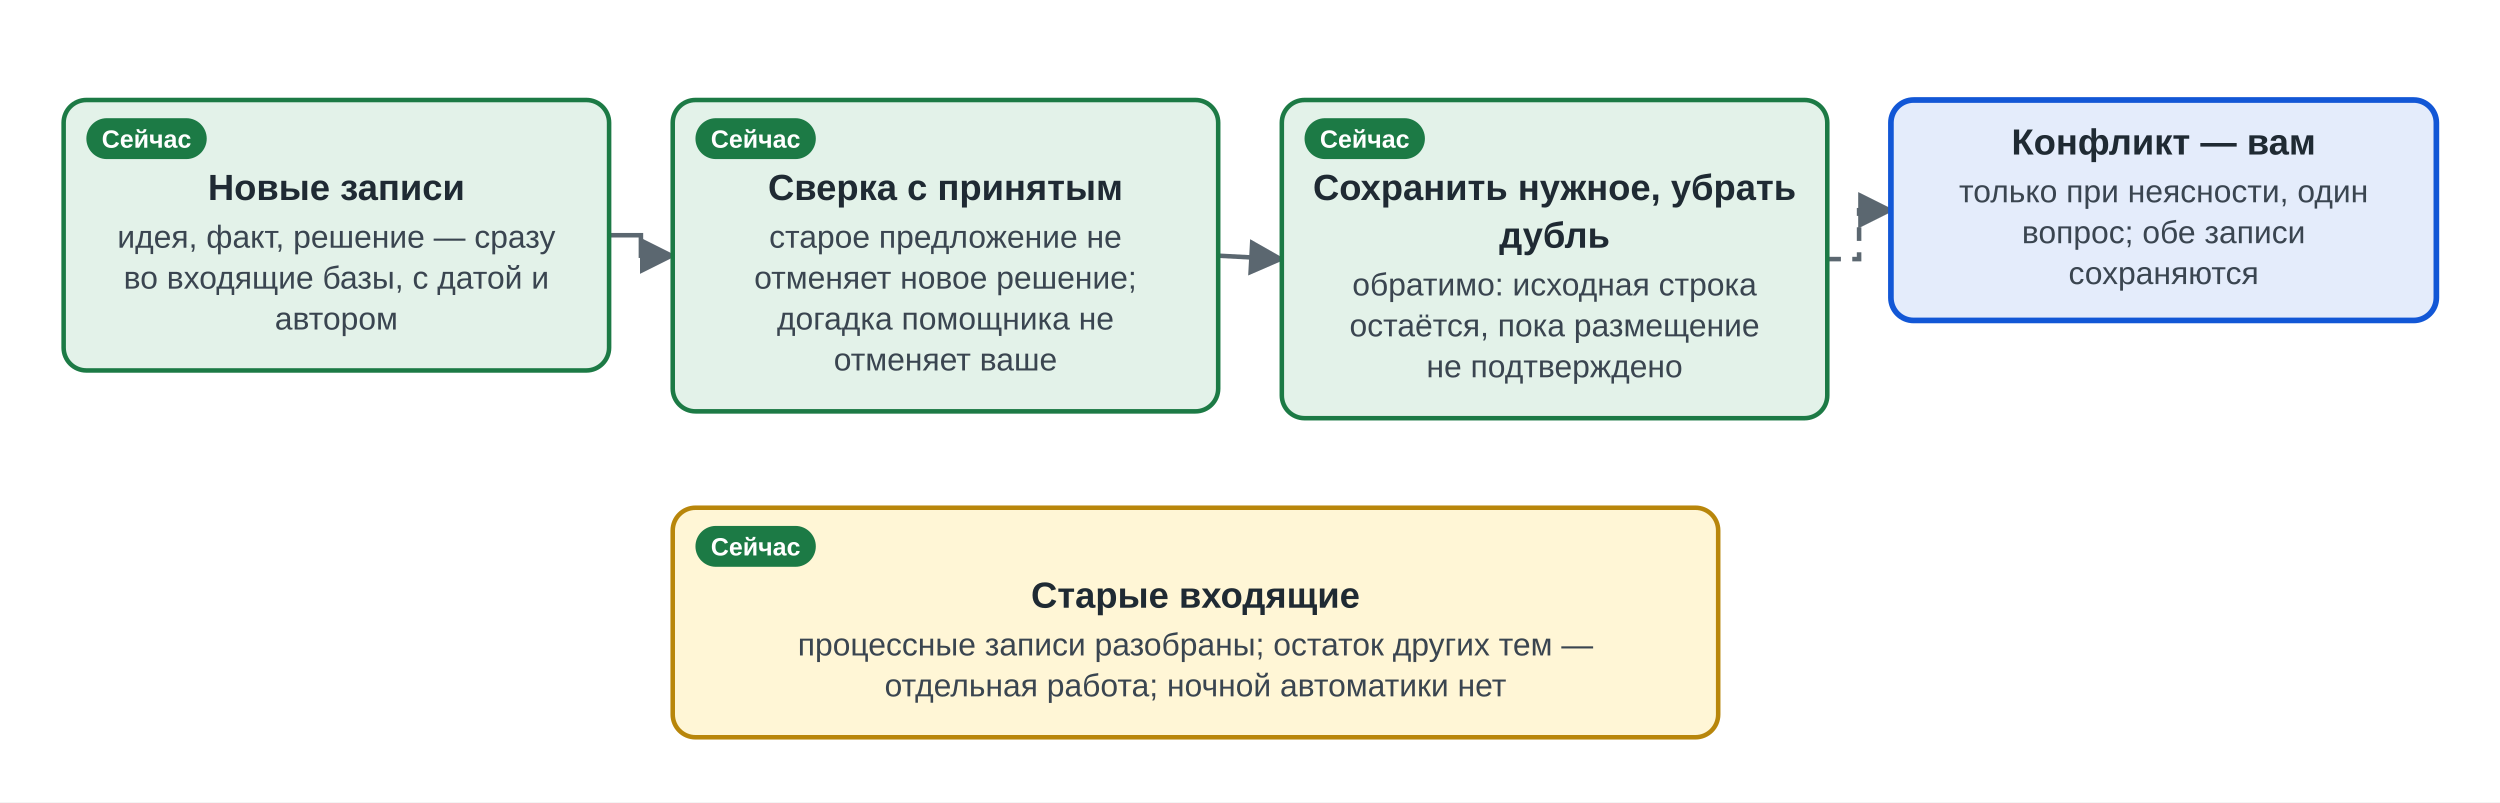
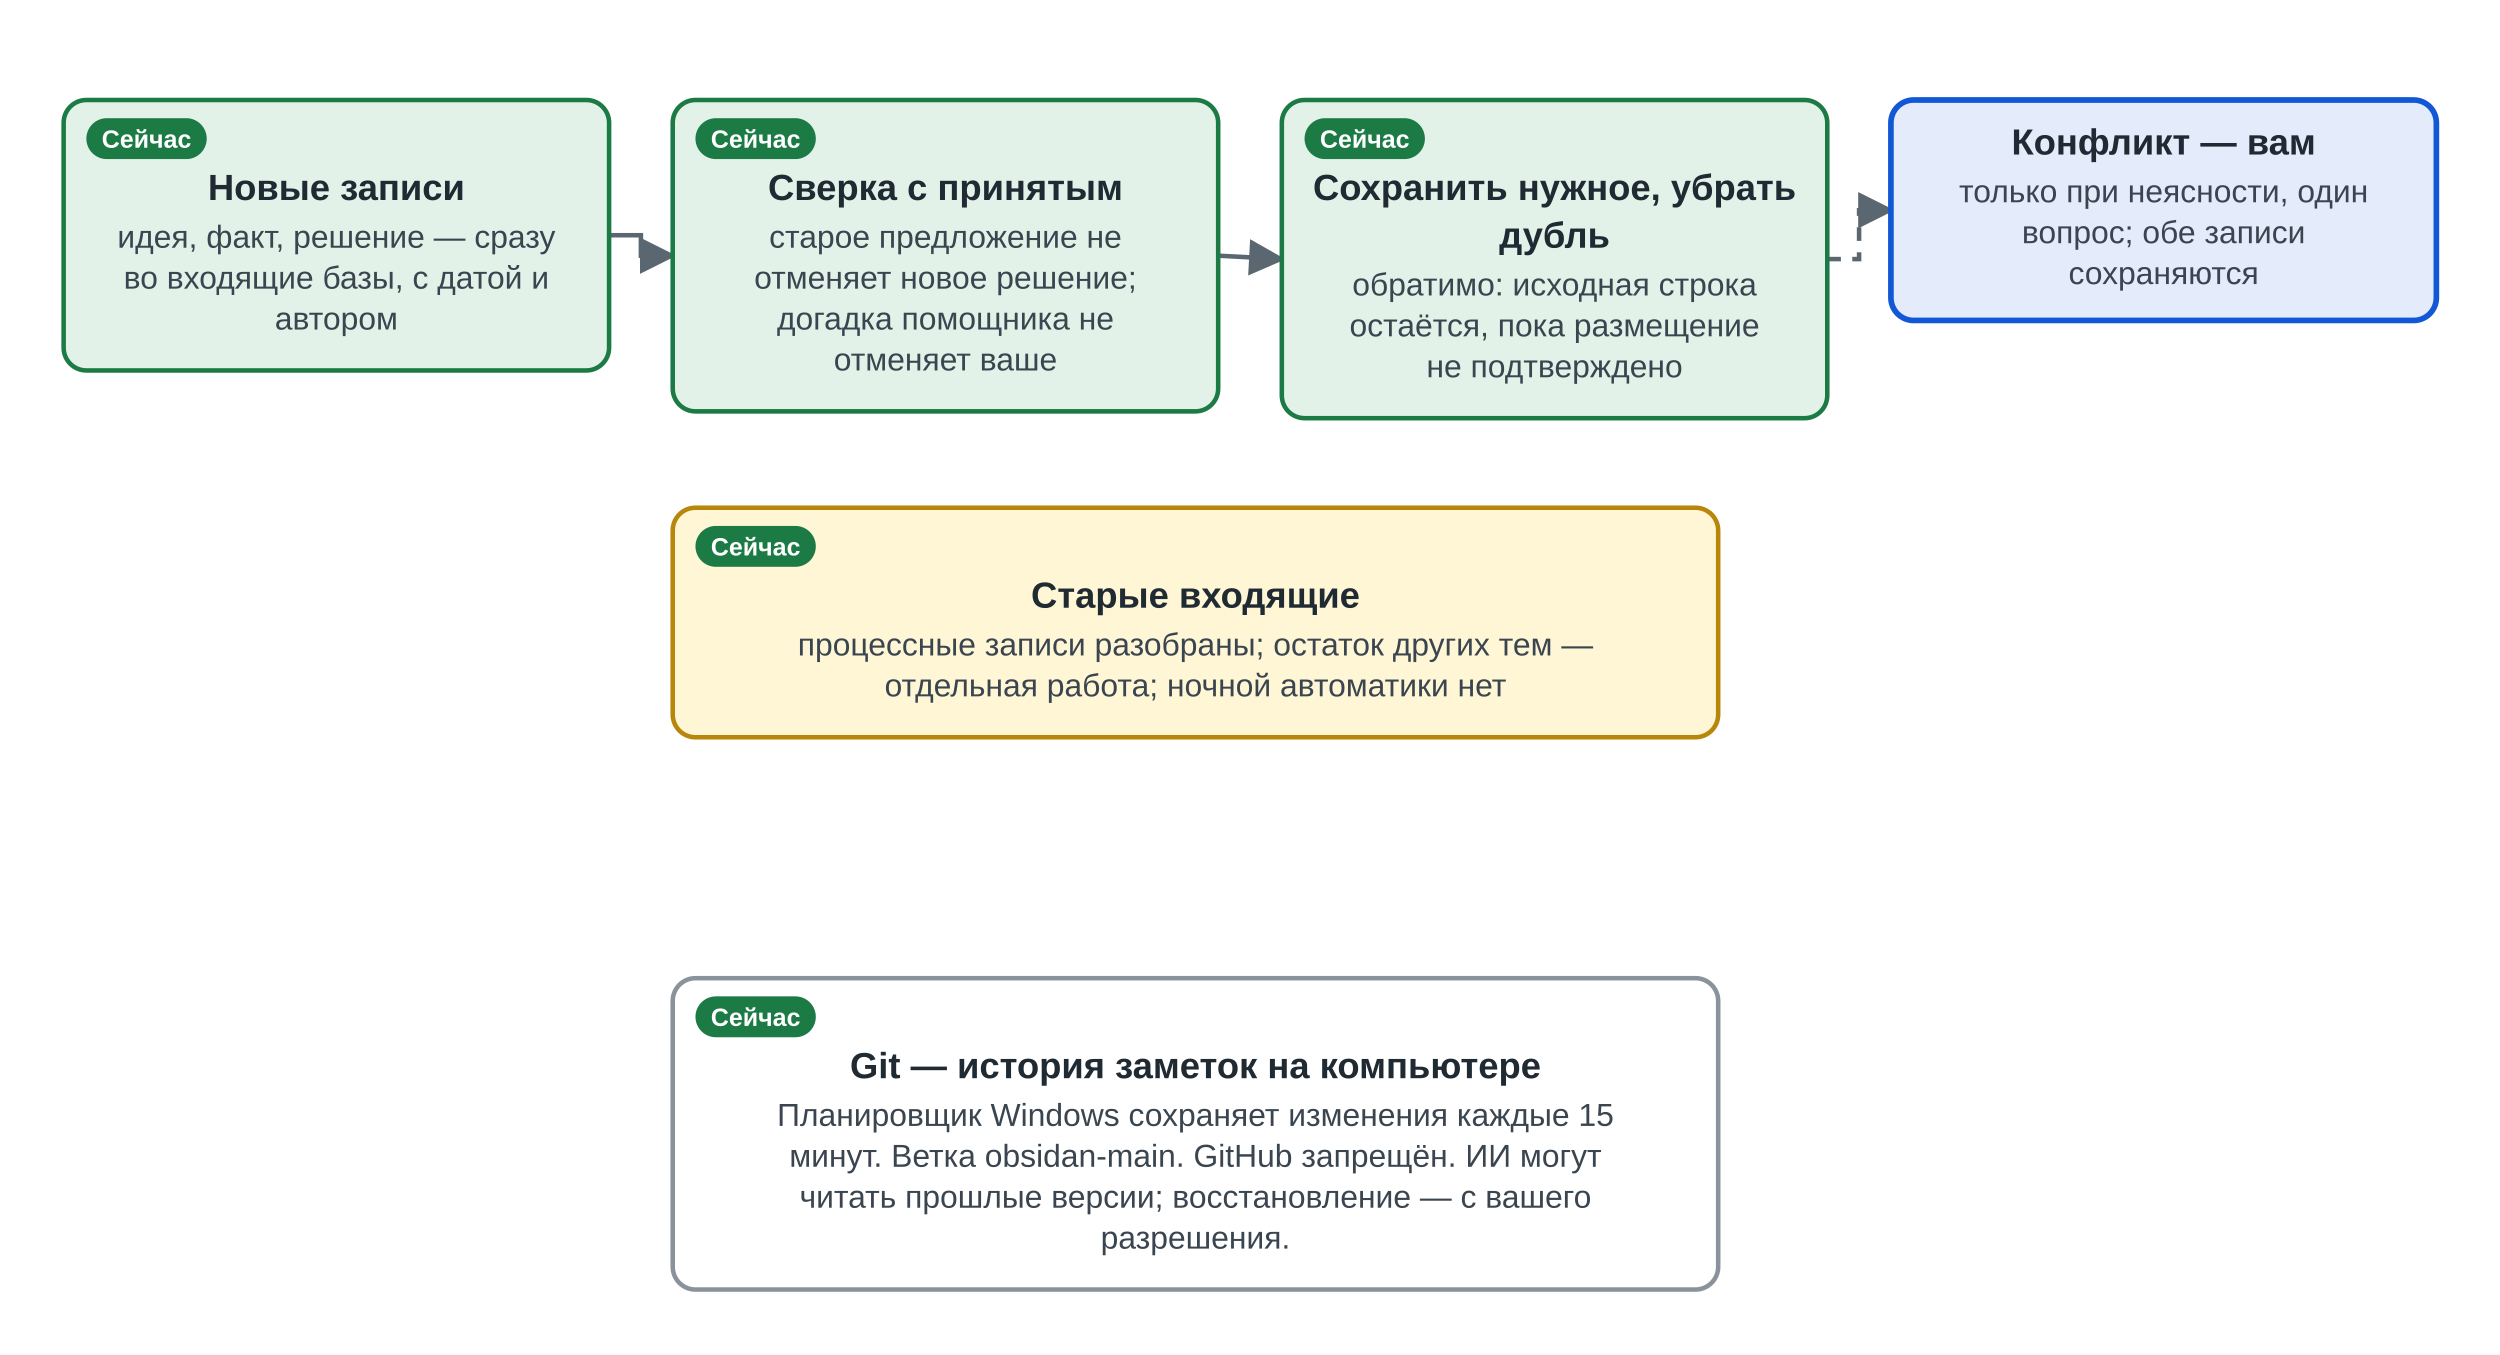
- <svg xmlns="http://www.w3.org/2000/svg" viewBox="0 0 1100 353" width="1100" height="353" font-family="Segoe UI, Arial, sans-serif" font-size="16" role="img" aria-label="Как ведётся база">
+ <svg xmlns="http://www.w3.org/2000/svg" viewBox="0 0 1100 596" width="1100" height="596" font-family="Segoe UI, Arial, sans-serif" font-size="16" role="img" aria-label="Как ведётся база">
  <defs>
    <marker id="ai-base-arr" viewBox="0 0 10 10" refX="9" refY="5" markerWidth="8" markerHeight="8" orient="auto-start-reverse">
      <path d="M 0 0 L 10 5 L 0 10 z" fill="#5b6770" />
    </marker>
  </defs>
-   <rect x="0" y="0" width="1100" height="353" fill="#ffffff" />
+   <rect x="0" y="0" width="1100" height="596" fill="#ffffff" />
  <path d="M 268 103.5 L 282 103.5 L 282 112.5 L 296 112.5" fill="none" stroke="#5b6770" stroke-width="2" marker-end="url(#ai-base-arr)" />
  <path d="M 536 112.5 L 564 114" fill="none" stroke="#5b6770" stroke-width="2" marker-end="url(#ai-base-arr)" />
  <path d="M 804 114 L 818 114 L 818 92.5 L 832 92.5" fill="none" stroke="#5b6770" stroke-width="2" stroke-dasharray="6 5" marker-end="url(#ai-base-arr)" />
  <rect x="28" y="44" width="240" height="119" rx="10" fill="#e3f2e9" stroke="#1c7a45" stroke-width="2" />
  <rect x="38" y="52" width="52.96" height="18" rx="9" fill="#1c7a45" />
  <text x="64.48" y="65" text-anchor="middle" font-size="11" font-weight="700" fill="#fff">Сейчас</text>
  <text x="148" y="88" text-anchor="middle" font-weight="700" fill="#1f2a33">Новые записи</text>
  <text x="148" y="109" text-anchor="middle" font-size="14" fill="#3a4550">идея, факт, решение — сразу</text>
  <text x="148" y="127" text-anchor="middle" font-size="14" fill="#3a4550">во входящие базы, с датой и</text>
  <text x="148" y="145" text-anchor="middle" font-size="14" fill="#3a4550">автором</text>
  <rect x="296" y="44" width="240" height="137" rx="10" fill="#e3f2e9" stroke="#1c7a45" stroke-width="2" />
  <rect x="306" y="52" width="52.96" height="18" rx="9" fill="#1c7a45" />
  <text x="332.48" y="65" text-anchor="middle" font-size="11" font-weight="700" fill="#fff">Сейчас</text>
  <text x="416" y="88" text-anchor="middle" font-weight="700" fill="#1f2a33">Сверка с принятым</text>
  <text x="416" y="109" text-anchor="middle" font-size="14" fill="#3a4550">старое предложение не</text>
  <text x="416" y="127" text-anchor="middle" font-size="14" fill="#3a4550">отменяет новое решение;</text>
  <text x="416" y="145" text-anchor="middle" font-size="14" fill="#3a4550">догадка помощника не</text>
  <text x="416" y="163" text-anchor="middle" font-size="14" fill="#3a4550">отменяет ваше</text>
  <rect x="564" y="44" width="240" height="140" rx="10" fill="#e3f2e9" stroke="#1c7a45" stroke-width="2" />
  <rect x="574" y="52" width="52.96" height="18" rx="9" fill="#1c7a45" />
  <text x="600.48" y="65" text-anchor="middle" font-size="11" font-weight="700" fill="#fff">Сейчас</text>
  <text x="684" y="88" text-anchor="middle" font-weight="700" fill="#1f2a33">Сохранить нужное, убрать</text>
  <text x="684" y="109" text-anchor="middle" font-weight="700" fill="#1f2a33">дубль</text>
  <text x="684" y="130" text-anchor="middle" font-size="14" fill="#3a4550">обратимо: исходная строка</text>
  <text x="684" y="148" text-anchor="middle" font-size="14" fill="#3a4550">остаётся, пока размещение</text>
  <text x="684" y="166" text-anchor="middle" font-size="14" fill="#3a4550">не подтверждено</text>
  <rect x="832" y="44" width="240" height="97" rx="10" fill="#e4ecfb" stroke="#1257d6" stroke-width="2.5" />
  <text x="952" y="68" text-anchor="middle" font-weight="700" fill="#1f2a33">Конфликт — вам</text>
  <text x="952" y="89" text-anchor="middle" font-size="14" fill="#3a4550">только при неясности, один</text>
  <text x="952" y="107" text-anchor="middle" font-size="14" fill="#3a4550">вопрос; обе записи</text>
  <text x="952" y="125" text-anchor="middle" font-size="14" fill="#3a4550">сохраняются</text>
  <rect x="296" y="223.4" width="460" height="101" rx="10" fill="#fff6d6" stroke="#b8860b" stroke-width="2" />
  <rect x="306" y="231.4" width="52.96" height="18" rx="9" fill="#1c7a45" />
  <text x="332.48" y="244.4" text-anchor="middle" font-size="11" font-weight="700" fill="#fff">Сейчас</text>
  <text x="526" y="267.4" text-anchor="middle" font-weight="700" fill="#1f2a33">Старые входящие</text>
  <text x="526" y="288.4" text-anchor="middle" font-size="14" fill="#3a4550">процессные записи разобраны; остаток других тем —</text>
  <text x="526" y="306.4" text-anchor="middle" font-size="14" fill="#3a4550">отдельная работа; ночной автоматики нет</text>
+   <rect x="296" y="430.4" width="460" height="137" rx="10" fill="#ffffff" stroke="#8a939b" stroke-width="2" />
+   <rect x="306" y="438.4" width="52.96" height="18" rx="9" fill="#1c7a45" />
+   <text x="332.48" y="451.4" text-anchor="middle" font-size="11" font-weight="700" fill="#fff">Сейчас</text>
+   <text x="526" y="474.4" text-anchor="middle" font-weight="700" fill="#1f2a33">Git — история заметок на компьютере</text>
+   <text x="526" y="495.4" text-anchor="middle" font-size="14" fill="#3a4550">Планировщик Windows сохраняет изменения каждые 15</text>
+   <text x="526" y="513.4" text-anchor="middle" font-size="14" fill="#3a4550">минут. Ветка obsidan-main. GitHub запрещён. ИИ могут</text>
+   <text x="526" y="531.4" text-anchor="middle" font-size="14" fill="#3a4550">читать прошлые версии; восстановление — с вашего</text>
+   <text x="526" y="549.4" text-anchor="middle" font-size="14" fill="#3a4550">разрешения.</text>
</svg>
